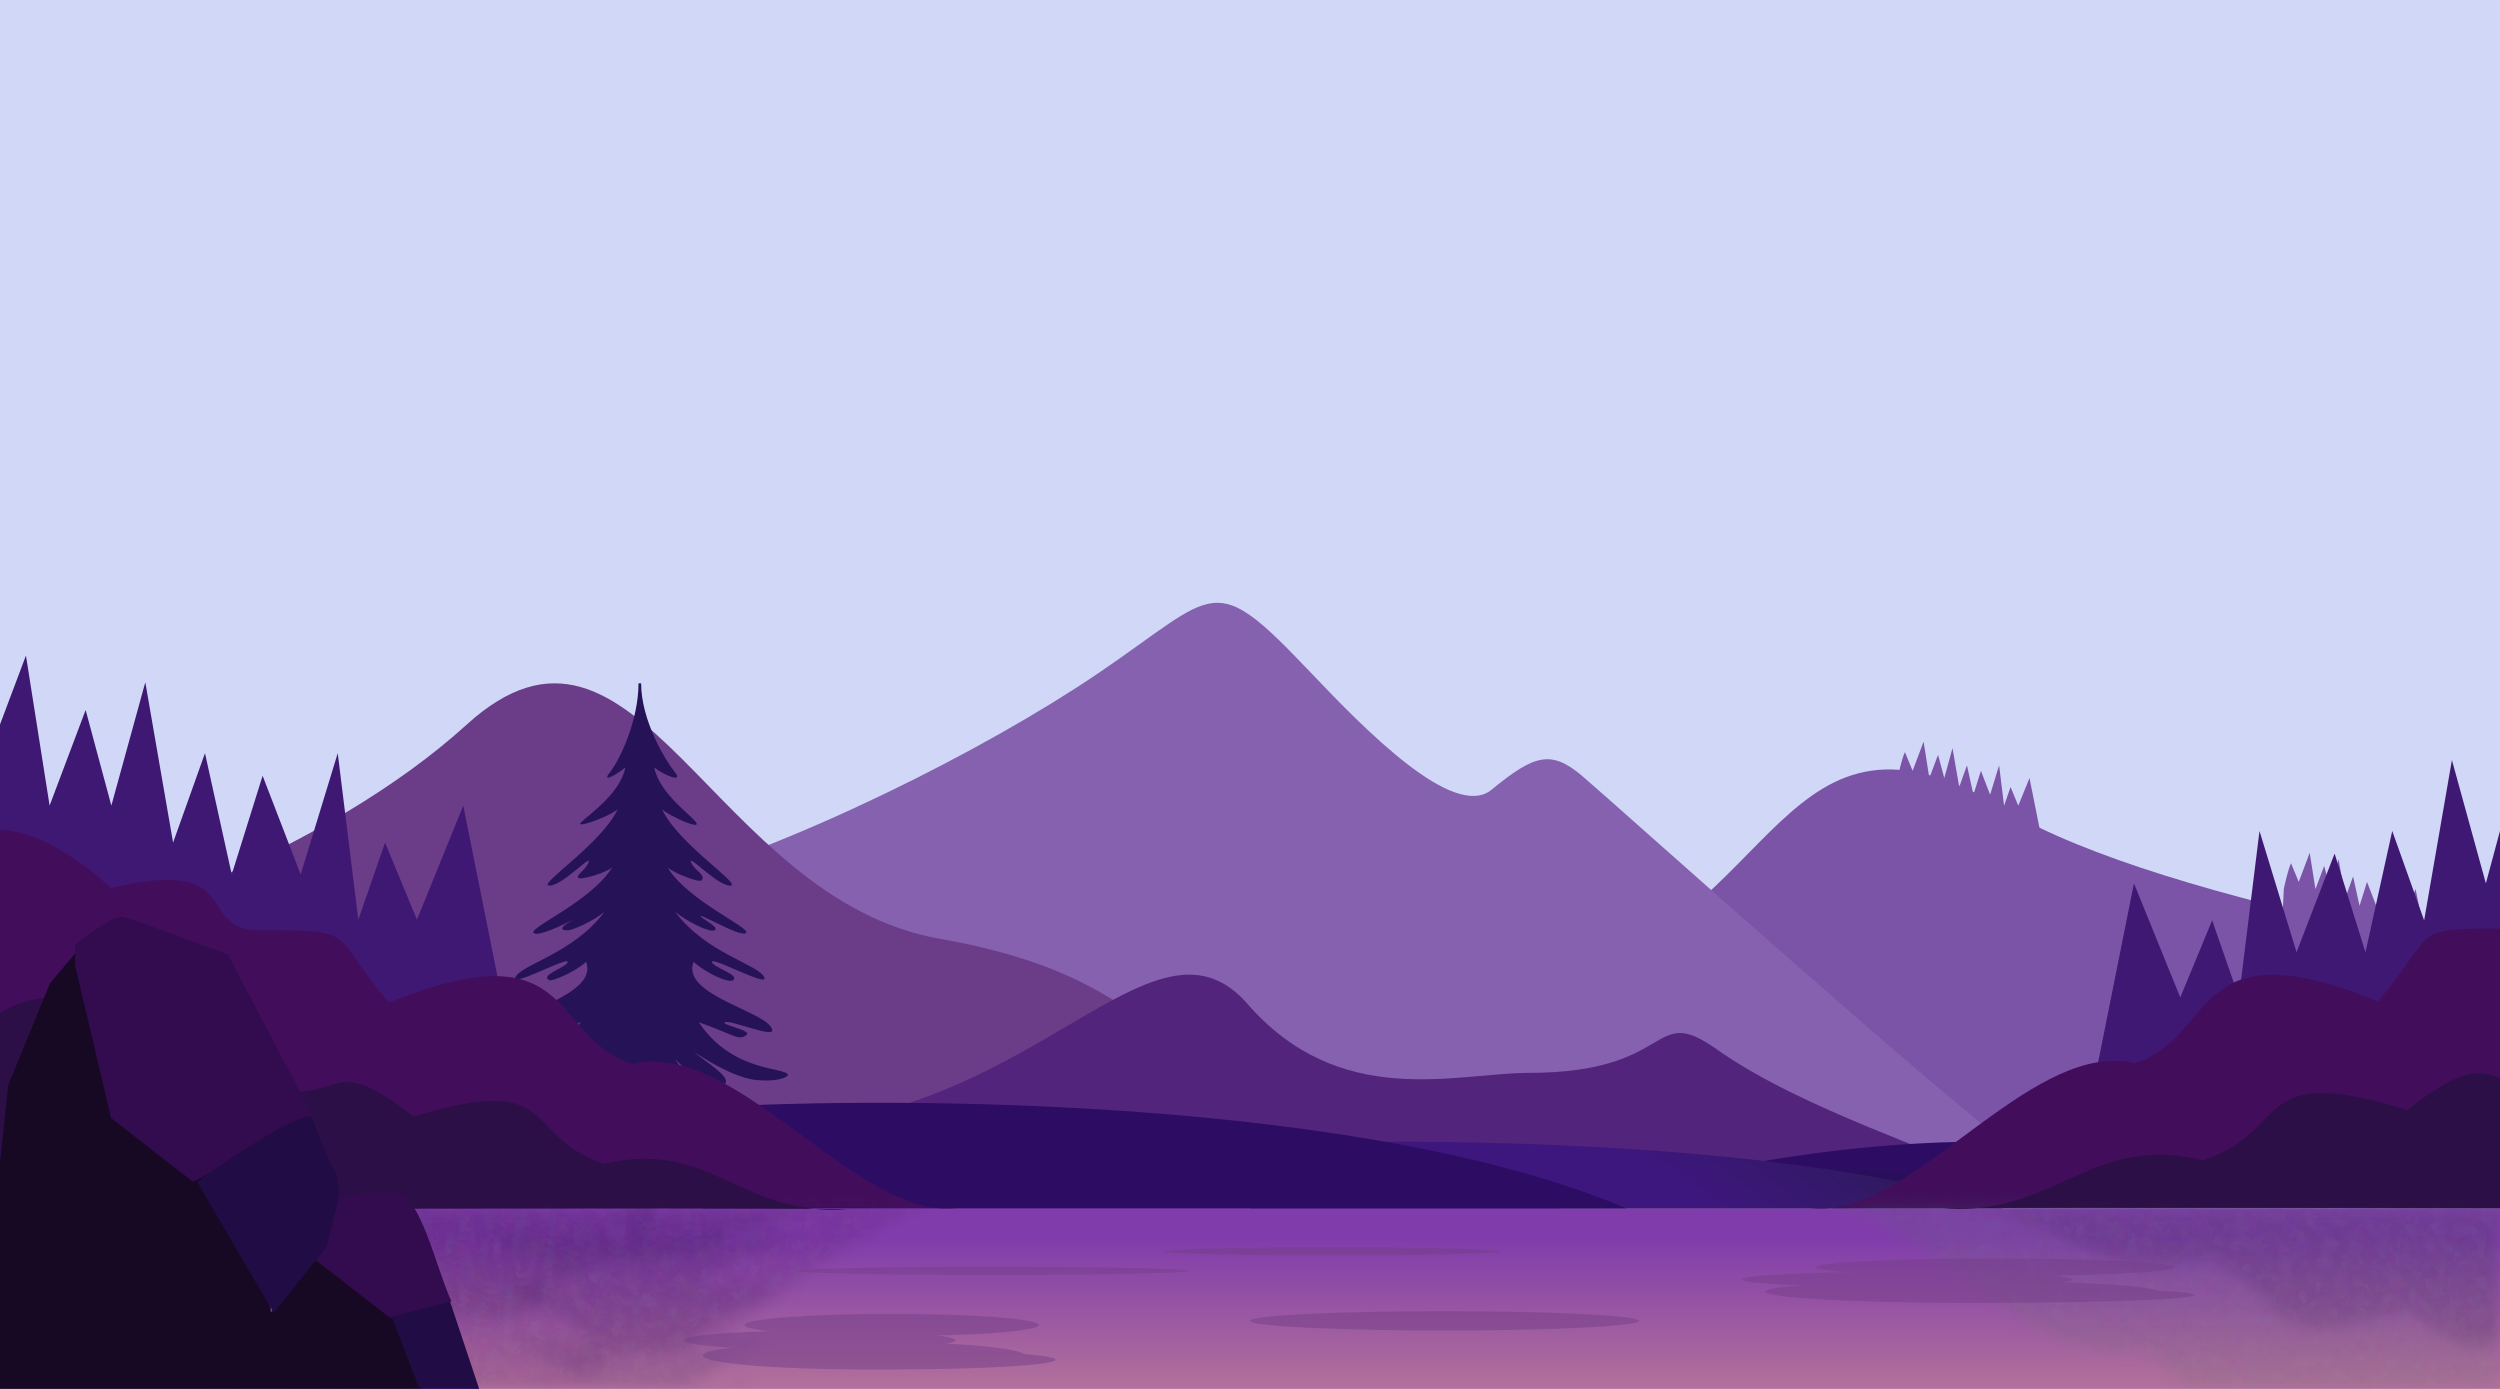
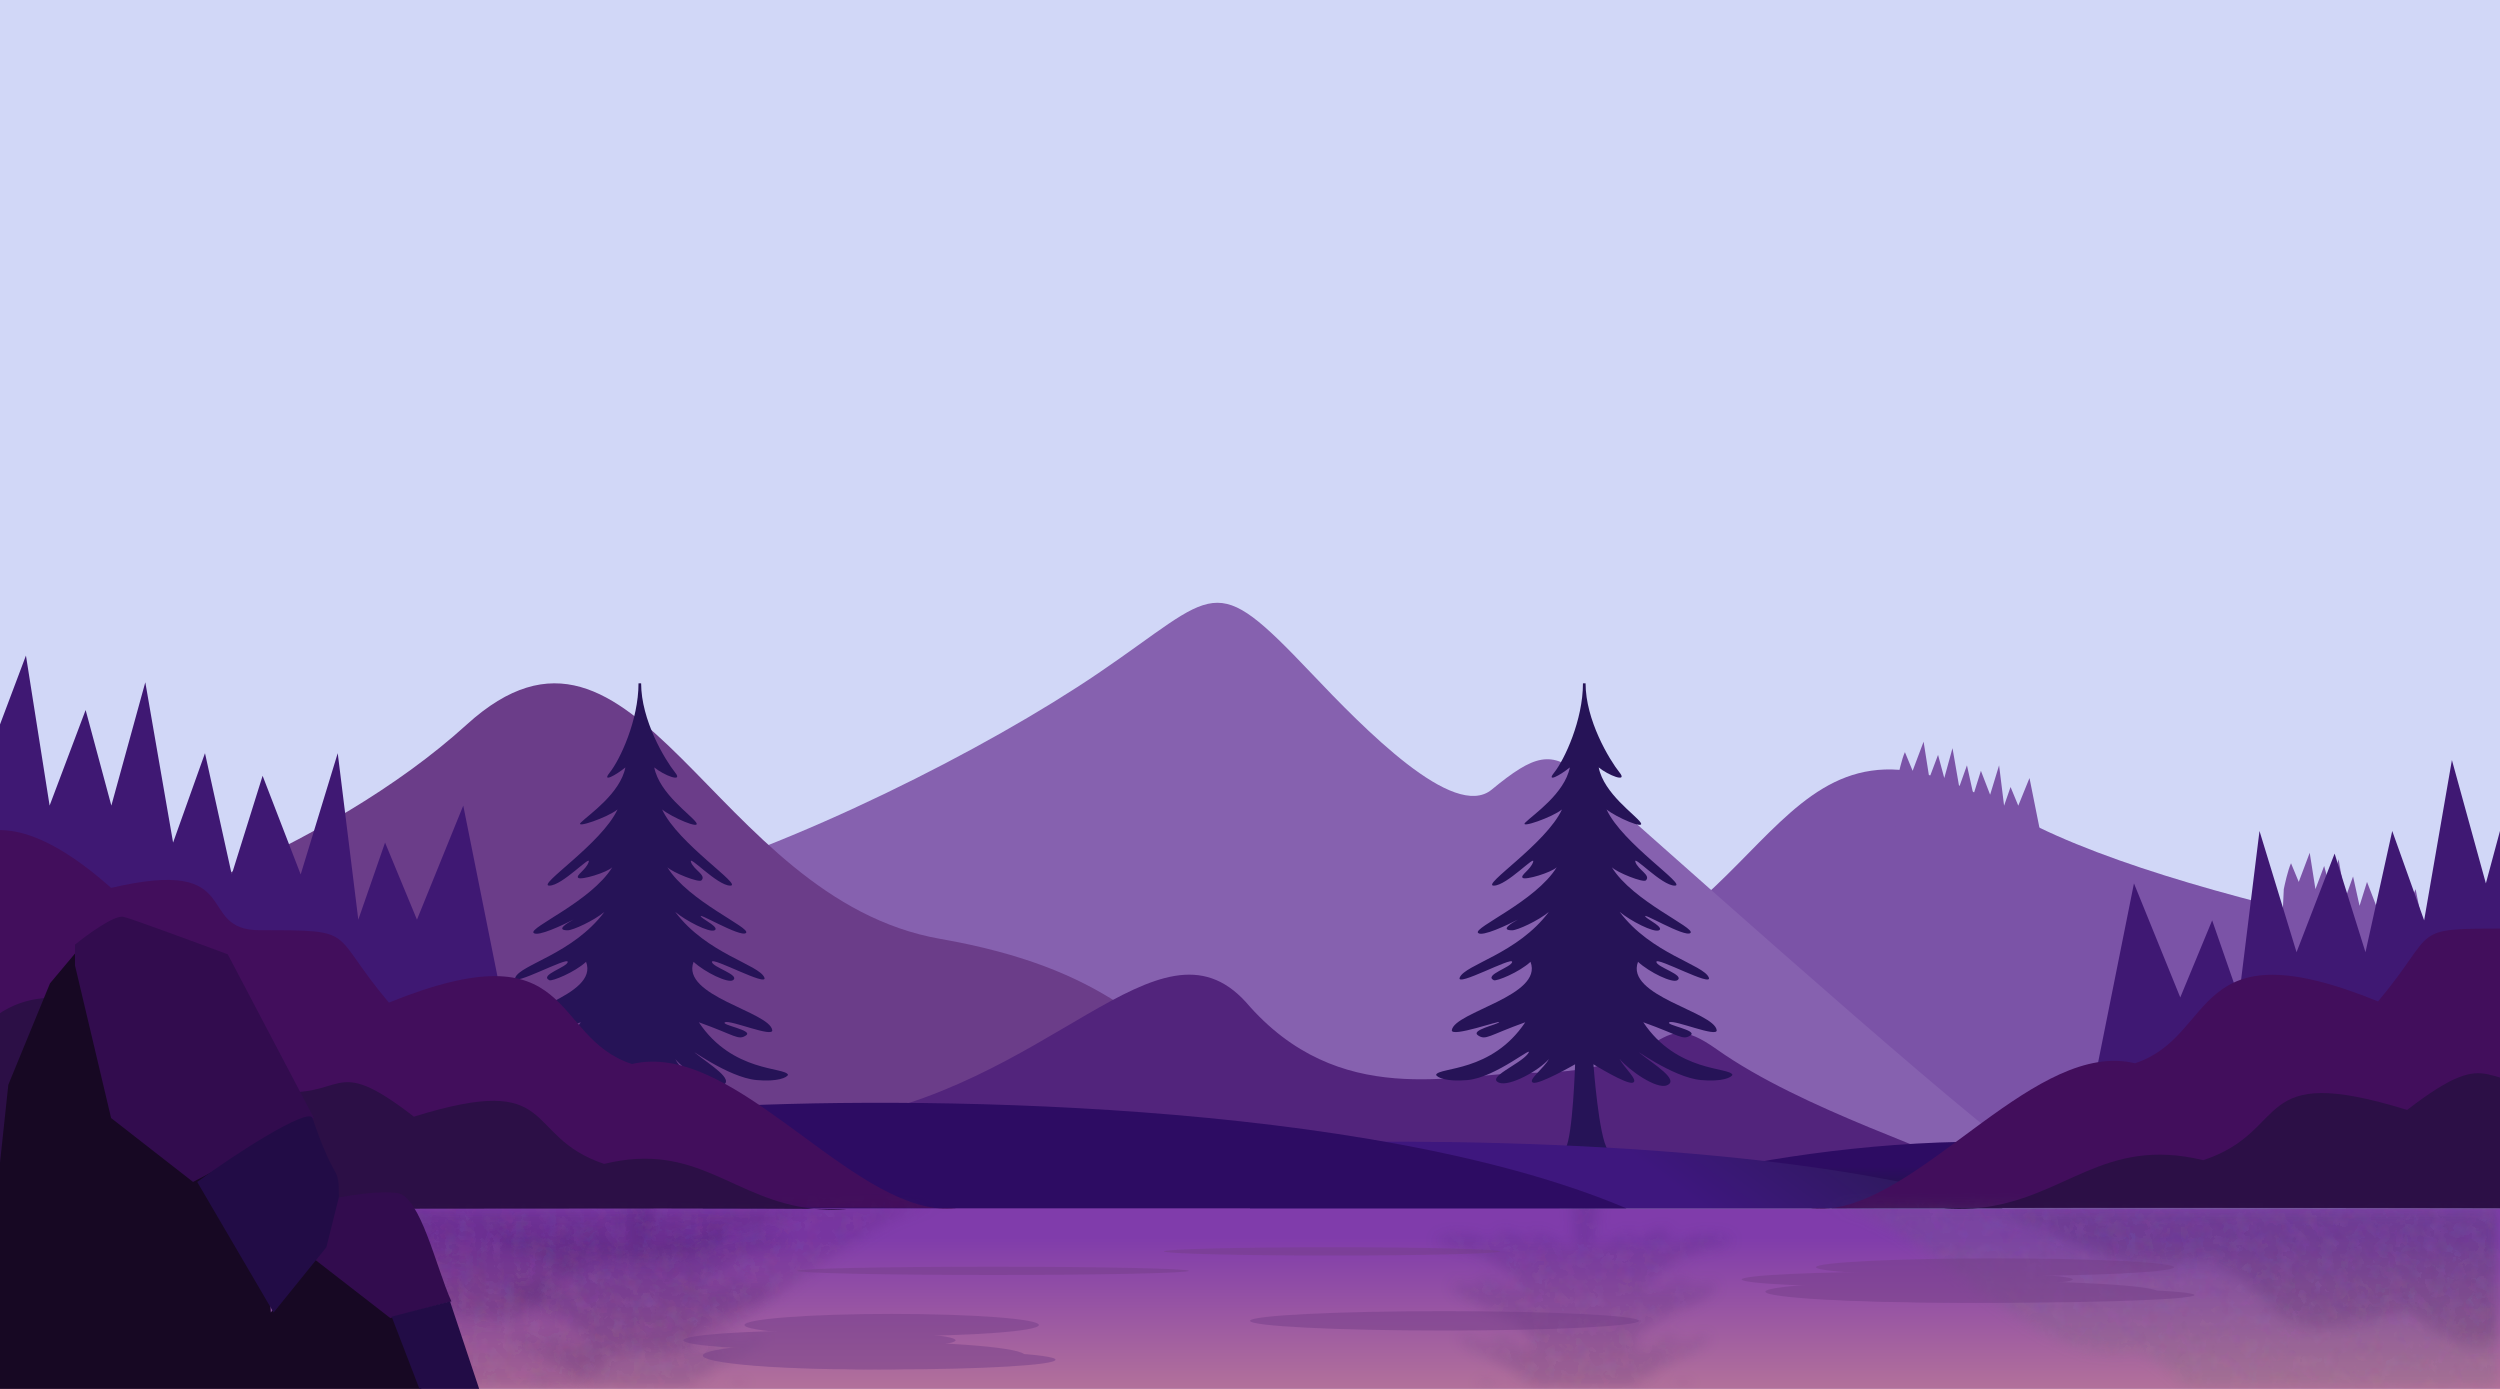
<svg xmlns="http://www.w3.org/2000/svg" width="900" height="500" viewBox="0 0 900 500" fill="none">
  <g clip-path="url(#clip0_21_2)">
    <rect width="900" height="500" fill="#D1D7F7" />
    <path d="M910 430H-10V501.5H910V430Z" fill="url(#paint0_linear_21_2)" />
    <path d="M721.993 291.425C779.366 325.919 929.159 349.625 981.493 357.292V435.292H561.493V396.292C586.993 375.292 502.269 365.665 561.493 351.425C640.493 332.43 640.493 242.425 721.993 291.425Z" fill="#7B53A7" />
    <path d="M824.767 310.767C823.631 313.218 822.453 318.659 822.166 320.094L821 345.027L875 347L869.618 320.094L865.581 330.049L862.801 323.323L860.468 330.049L858.674 315.52L855.445 326.103L852.126 317.493L849.435 326.103L847.103 315.52L844.322 323.323L841.9 309.332L838.94 320.094L836.698 311.753L833.558 320.094L831.495 307L827.548 317.493L824.767 310.767Z" fill="#7B53A7" />
    <path d="M685.767 270.767C684.631 273.218 683.453 278.659 683.166 280.094L682 305.027L736 307L730.618 280.094L726.581 290.049L723.801 283.323L721.468 290.049L719.674 275.52L716.445 286.103L713.126 277.493L710.435 286.103L708.103 275.52L705.322 283.323L702.9 269.332L699.94 280.094L697.698 271.753L694.558 280.094L692.495 267L688.548 277.493L685.767 270.767Z" fill="#7B53A7" />
    <path d="M395.5 242.273C355 269.773 285.833 304.688 231 319.854V408.854L668 414.354H726C697.5 393.854 580.5 288.547 569.5 279.273C558.5 270 552.5 271.5 537 284.273C523.358 295.516 491 262.273 472 242.273C436.169 204.557 438.835 212.849 395.5 242.273Z" fill="#8661AF" />
    <path d="M168 260.867C118.45 305.883 34.333 337.701 -18 345.367V423.367H402L440.5 392C415 371 398.5 348.495 338.5 337.995C256.001 323.558 229.5 204.995 168 260.867Z" fill="#6B3D89" />
    <path d="M448.5 360.731C417 326.231 378 392.5 298 404L344 412.231L718.5 425.231C699.833 414.897 648.983 399.677 618 377.731C594 360.731 603.5 386.231 550.5 386.231C524 386.231 482.1 399.931 448.5 360.731Z" fill="#52247C" />
    <path d="M953.442 279.538C958.134 289.65 962.999 312.094 964.184 318.013L969 420.861L746 429L768.226 318.013L784.895 359.078L796.379 331.332L806.01 359.078L813.419 299.146L826.754 342.8L840.46 307.285L851.573 342.8L861.204 299.146L872.688 331.332L882.689 273.619L894.914 318.013L904.174 283.608L917.14 318.013L925.659 264L941.958 307.285L953.442 279.538Z" fill="#3F1873" />
    <path d="M-18.442 251.538C-23.134 261.65 -27.999 284.094 -29.184 290.013L-34 392.861L189 401L166.774 290.013L150.105 331.078L138.621 303.332L128.99 331.078L121.581 271.146L108.246 314.8L94.54 279.285L83.427 314.8L73.796 271.146L62.312 303.332L52.311 245.619L40.086 290.013L30.826 255.608L17.86 290.013L9.341 236L-6.958 279.285L-18.442 251.538Z" fill="#3F1873" />
+     <g transform="translate(512, 246)">
+       <path d="M49.85 172.143C49.231 171.833 49.762 170.845 51.574 167.469L51.668 167.294C54.246 162.493 55.032 137.147 55.032 137.147C55.032 137.147 42.192 144.524 39.926 143.768C37.661 143.011 44.017 138.408 45.591 135.255C42.129 139.354 31.43 145.281 27.654 143.768C22.933 141.876 35.206 137.147 38.038 133.363C40.927 129.505 26.709 141.876 16.325 142.822C8.654 143.52 5.31 141.876 4.996 140.93C5.94 138.093 25.01 140.173 37.094 122.013C23.877 126.743 22.933 128.634 20.101 126.743C17.269 124.851 26.709 122.959 27.654 122.013C28.598 121.068 10.26 127.66 10.66 124.851C11.604 118.23 43.703 112.555 38.982 100.259C34.891 104.042 26.709 107.353 25.765 106.88C21.989 104.988 32.374 102.151 32.374 100.259C32.374 98.367 12.09 109.447 13.492 105.934C15.381 101.205 34.262 97.421 45.591 82.288C41.815 85.441 34.262 88.909 32.374 88.909C27.995 88.909 31.941 86.428 34.449 85.06C30.628 86.996 21.583 91.34 20.101 89.855C18.213 87.963 40.87 78.505 48.423 66.209C46.535 68.1 37.094 70.966 36.15 70.02C35.206 69.074 38.982 67.155 39.926 64.317C40.87 61.48 30.486 72.83 25.765 72.83C21.045 72.83 44.647 57.696 50.311 45.4C46.85 48.238 34.828 52.4 37.094 50.13C39.926 47.292 51.255 39.725 53.143 30.267C49.682 33.104 44.495 35.895 47.479 32.159C51.255 27.429 57.864 13.242 57.864 0H58.808C58.808 13.242 67.305 27.429 71.081 32.159C74.065 35.895 66.99 33.104 63.528 30.267C65.416 39.725 76.745 47.292 78.633 50.13C80.411 52.801 69.822 48.238 66.36 45.4C72.025 57.696 95.627 72.83 90.906 72.83C86.186 72.83 75.801 61.48 76.745 64.317C77.689 67.155 82.41 69.046 80.522 70.938C79.577 71.884 70.137 68.1 68.249 66.209C75.801 78.505 98.459 87.963 96.571 89.855C94.683 91.746 77.851 81.504 80.522 84.18C81.466 85.126 87.13 87.963 85.242 88.909C83.331 89.866 74.857 85.441 71.081 82.288C82.41 97.421 101.291 101.205 103.179 105.934C104.582 109.447 84.298 98.367 84.298 100.259C84.298 102.151 94.683 104.988 91.85 106.88C90.094 108.053 81.78 104.042 77.689 100.259C72.969 112.555 105.067 118.23 106.011 124.851C106.412 127.66 90.906 121.068 89.018 122.013C87.13 122.959 99.403 124.851 96.571 126.743C93.739 128.634 92.794 126.743 79.577 122.013C91.662 140.173 110.732 138.093 111.676 140.93C111.361 141.876 108.018 143.52 100.347 142.822C89.962 141.876 74.874 130.351 78.633 133.363C83.354 137.147 92.794 142.822 88.074 144.714C84.298 146.227 74.542 139.354 71.081 135.255C72.654 138.408 78.067 143.011 75.801 143.768C73.535 144.524 61.64 137.147 61.64 137.147C61.64 137.147 63.557 163.536 66.822 167.9C69.906 172.023 68.878 171.828 68.249 172.143H49.85Z" fill="#261357" />
+       <g opacity="0.15" filter="url(#filter0_fn_25_2)">
+         <path d="M49.85 169.474C49.231 169.784 49.762 170.772 51.574 174.148L51.668 174.323C54.246 179.124 55.032 204.47 55.032 204.47C55.032 204.47 42.192 197.092 39.926 197.849C37.661 198.606 44.017 203.209 45.591 206.362C42.129 202.263 31.43 196.336 27.654 197.849C22.933 199.741 35.206 204.47 38.038 208.253C40.927 212.112 26.709 199.741 16.325 198.795C8.654 198.096 5.31 199.741 4.996 200.687C5.94 203.524 25.01 201.443 37.094 219.604C23.877 214.874 22.933 212.983 20.101 214.874C17.269 216.766 26.709 218.658 27.654 219.604C28.598 220.549 10.26 213.957 10.66 216.766C11.604 223.387 43.703 229.062 38.982 241.358C34.891 237.574 26.709 234.264 25.765 234.737C21.989 236.629 32.374 239.466 32.374 241.358C32.374 243.25 12.09 232.17 13.492 235.683C15.381 240.412 34.262 244.195 45.591 259.329C41.815 256.176 34.262 252.708 32.374 252.708C27.995 252.708 31.941 255.189 34.449 256.557C30.628 254.621 21.583 250.277 20.101 251.762C18.213 253.654 40.87 263.112 48.423 275.408C46.535 273.516 37.094 270.651 36.15 271.597C35.206 272.542 38.982 274.462 39.926 277.3C40.87 280.137 30.486 268.787 25.765 268.787C21.045 268.787 44.647 283.921 50.311 296.217C46.85 293.379 34.828 289.217 37.094 291.487C39.926 294.325 51.255 301.892 53.143 311.35C49.682 308.512 44.495 305.721 47.479 309.458C51.255 314.187 57.864 328.375 57.864 341.617H58.808C58.808 328.375 67.305 314.187 71.081 309.458C74.065 305.721 66.99 308.512 63.528 311.35C65.416 301.892 76.745 294.325 78.633 291.487C80.411 288.816 69.822 293.379 66.36 296.217C72.025 283.921 95.627 268.787 90.906 268.787C86.186 268.787 75.801 280.137 76.745 277.3C77.689 274.462 82.41 272.571 80.522 270.679C79.577 269.733 70.137 273.516 68.249 275.408C75.801 263.112 98.459 253.654 96.571 251.762C94.683 249.87 77.851 260.112 80.522 257.437C81.466 256.491 87.13 253.654 85.242 252.708C83.331 251.751 74.857 256.176 71.081 259.329C82.41 244.195 101.291 240.412 103.179 235.683C104.582 232.17 84.298 243.25 84.298 241.358C84.298 239.466 94.683 236.629 91.85 234.737C90.094 233.564 81.78 237.574 77.689 241.358C72.969 229.062 105.067 223.387 106.011 216.766C106.412 213.957 90.906 220.549 89.018 219.604C87.13 218.658 99.403 216.766 96.571 214.874C93.739 212.983 92.794 214.874 79.577 219.604C91.662 201.443 110.732 203.524 111.676 200.687C111.361 199.741 108.018 198.096 100.347 198.795C89.962 199.741 74.874 211.266 78.633 208.253C83.354 204.47 92.794 198.795 88.074 196.903C84.298 195.39 74.542 202.263 71.081 206.362C72.654 203.209 78.067 198.606 75.801 197.849C73.535 197.092 61.64 204.47 61.64 204.47C61.64 204.47 63.557 178.081 66.822 173.717C69.906 169.594 68.878 169.789 68.249 169.474H49.85Z" fill="#261357" />
+       </g>
+       <defs>
+         <filter id="filter0_fn_25_2" x="-0.004" y="164.474" width="116.68" height="182.143" filterUnits="userSpaceOnUse" color-interpolation-filters="sRGB">
+           <feFlood flood-opacity="0" result="BackgroundImageFix" />
+           <feBlend mode="normal" in="SourceGraphic" in2="BackgroundImageFix" result="shape" />
+           <feGaussianBlur stdDeviation="2.5" result="effect1_foregroundBlur_25_2" />
+           <feTurbulence type="fractalNoise" baseFrequency="0.2 0.2" stitchTiles="stitch" numOctaves="3" result="noise" seed="6606" />
+           <feComponentTransfer in="noise" result="coloredNoise1">
+             <feFuncR type="linear" slope="2" intercept="-0.5" />
+             <feFuncG type="linear" slope="2" intercept="-0.5" />
+             <feFuncB type="linear" slope="2" intercept="-0.5" />
+             <feFuncA type="discrete" tableValues="1 1 1 1 1 1 1 1 1 1 1 1 1 1 1 1 1 1 1 1 1 1 1 1 1 1 1 1 1 1 1 1 1 1 1 1 1 1 1 1 1 1 1 1 1 1 1 1 1 1 1 0 0 0 0 0 0 0 0 0 0 0 0 0 0 0 0 0 0 0 0 0 0 0 0 0 0 0 0 0 0 0 0 0 0 0 0 0 0 0 0 0 0 0 0 0 0 0 0 0 " />
+           </feComponentTransfer>
+           <feComposite operator="in" in2="effect1_foregroundBlur_25_2" in="coloredNoise1" result="noise1Clipped" />
+           <feComponentTransfer in="noise1Clipped" result="color1">
+             <feFuncA type="table" tableValues="0 0.15" />
+           </feComponentTransfer>
+           <feMerge result="effect2_noise_25_2">
+             <feMergeNode in="effect1_foregroundBlur_25_2" />
+             <feMergeNode in="color1" />
+           </feMerge>
+         </filter>
+       </defs>
+     </g>
    <g transform="translate(172, 246)">
      <path d="M49.85 172.143C49.231 171.833 49.762 170.845 51.574 167.469L51.668 167.294C54.246 162.493 55.032 137.147 55.032 137.147C55.032 137.147 42.192 144.524 39.926 143.768C37.661 143.011 44.017 138.408 45.591 135.255C42.129 139.354 31.43 145.281 27.654 143.768C22.933 141.876 35.206 137.147 38.038 133.363C40.927 129.505 26.709 141.876 16.325 142.822C8.654 143.52 5.31 141.876 4.996 140.93C5.94 138.093 25.01 140.173 37.094 122.013C23.877 126.743 22.933 128.634 20.101 126.743C17.269 124.851 26.709 122.959 27.654 122.013C28.598 121.068 10.26 127.66 10.66 124.851C11.604 118.23 43.703 112.555 38.982 100.259C34.891 104.042 26.709 107.353 25.765 106.88C21.989 104.988 32.374 102.151 32.374 100.259C32.374 98.367 12.09 109.447 13.492 105.934C15.381 101.205 34.262 97.421 45.591 82.288C41.815 85.441 34.262 88.909 32.374 88.909C27.995 88.909 31.941 86.428 34.449 85.06C30.628 86.996 21.583 91.34 20.101 89.855C18.213 87.963 40.87 78.505 48.423 66.209C46.535 68.1 37.094 70.966 36.15 70.02C35.206 69.074 38.982 67.155 39.926 64.317C40.87 61.48 30.486 72.83 25.765 72.83C21.045 72.83 44.647 57.696 50.311 45.4C46.85 48.238 34.828 52.4 37.094 50.13C39.926 47.292 51.255 39.725 53.143 30.267C49.682 33.104 44.495 35.895 47.479 32.159C51.255 27.429 57.864 13.242 57.864 0H58.808C58.808 13.242 67.305 27.429 71.081 32.159C74.065 35.895 66.99 33.104 63.528 30.267C65.416 39.725 76.745 47.292 78.633 50.13C80.411 52.801 69.822 48.238 66.36 45.4C72.025 57.696 95.627 72.83 90.906 72.83C86.186 72.83 75.801 61.48 76.745 64.317C77.689 67.155 82.41 69.046 80.522 70.938C79.577 71.884 70.137 68.1 68.249 66.209C75.801 78.505 98.459 87.963 96.571 89.855C94.683 91.746 77.851 81.504 80.522 84.18C81.466 85.126 87.13 87.963 85.242 88.909C83.331 89.866 74.857 85.441 71.081 82.288C82.41 97.421 101.291 101.205 103.179 105.934C104.582 109.447 84.298 98.367 84.298 100.259C84.298 102.151 94.683 104.988 91.85 106.88C90.094 108.053 81.78 104.042 77.689 100.259C72.969 112.555 105.067 118.23 106.011 124.851C106.412 127.66 90.906 121.068 89.018 122.013C87.13 122.959 99.403 124.851 96.571 126.743C93.739 128.634 92.794 126.743 79.577 122.013C91.662 140.173 110.732 138.093 111.676 140.93C111.361 141.876 108.018 143.52 100.347 142.822C89.962 141.876 74.874 130.351 78.633 133.363C83.354 137.147 92.794 142.822 88.074 144.714C84.298 146.227 74.542 139.354 71.081 135.255C72.654 138.408 78.067 143.011 75.801 143.768C73.535 144.524 61.64 137.147 61.64 137.147C61.64 137.147 63.557 163.536 66.822 167.9C69.906 172.023 68.878 171.828 68.249 172.143H49.85Z" fill="#261357" />
      <g opacity="0.15" filter="url(#filter0_fn_25_2)">
        <path d="M49.85 169.474C49.231 169.784 49.762 170.772 51.574 174.148L51.668 174.323C54.246 179.124 55.032 204.47 55.032 204.47C55.032 204.47 42.192 197.092 39.926 197.849C37.661 198.606 44.017 203.209 45.591 206.362C42.129 202.263 31.43 196.336 27.654 197.849C22.933 199.741 35.206 204.47 38.038 208.253C40.927 212.112 26.709 199.741 16.325 198.795C8.654 198.096 5.31 199.741 4.996 200.687C5.94 203.524 25.01 201.443 37.094 219.604C23.877 214.874 22.933 212.983 20.101 214.874C17.269 216.766 26.709 218.658 27.654 219.604C28.598 220.549 10.26 213.957 10.66 216.766C11.604 223.387 43.703 229.062 38.982 241.358C34.891 237.574 26.709 234.264 25.765 234.737C21.989 236.629 32.374 239.466 32.374 241.358C32.374 243.25 12.09 232.17 13.492 235.683C15.381 240.412 34.262 244.195 45.591 259.329C41.815 256.176 34.262 252.708 32.374 252.708C27.995 252.708 31.941 255.189 34.449 256.557C30.628 254.621 21.583 250.277 20.101 251.762C18.213 253.654 40.87 263.112 48.423 275.408C46.535 273.516 37.094 270.651 36.15 271.597C35.206 272.542 38.982 274.462 39.926 277.3C40.87 280.137 30.486 268.787 25.765 268.787C21.045 268.787 44.647 283.921 50.311 296.217C46.85 293.379 34.828 289.217 37.094 291.487C39.926 294.325 51.255 301.892 53.143 311.35C49.682 308.512 44.495 305.721 47.479 309.458C51.255 314.187 57.864 328.375 57.864 341.617H58.808C58.808 328.375 67.305 314.187 71.081 309.458C74.065 305.721 66.99 308.512 63.528 311.35C65.416 301.892 76.745 294.325 78.633 291.487C80.411 288.816 69.822 293.379 66.36 296.217C72.025 283.921 95.627 268.787 90.906 268.787C86.186 268.787 75.801 280.137 76.745 277.3C77.689 274.462 82.41 272.571 80.522 270.679C79.577 269.733 70.137 273.516 68.249 275.408C75.801 263.112 98.459 253.654 96.571 251.762C94.683 249.87 77.851 260.112 80.522 257.437C81.466 256.491 87.13 253.654 85.242 252.708C83.331 251.751 74.857 256.176 71.081 259.329C82.41 244.195 101.291 240.412 103.179 235.683C104.582 232.17 84.298 243.25 84.298 241.358C84.298 239.466 94.683 236.629 91.85 234.737C90.094 233.564 81.78 237.574 77.689 241.358C72.969 229.062 105.067 223.387 106.011 216.766C106.412 213.957 90.906 220.549 89.018 219.604C87.13 218.658 99.403 216.766 96.571 214.874C93.739 212.983 92.794 214.874 79.577 219.604C91.662 201.443 110.732 203.524 111.676 200.687C111.361 199.741 108.018 198.096 100.347 198.795C89.962 199.741 74.874 211.266 78.633 208.253C83.354 204.47 92.794 198.795 88.074 196.903C84.298 195.39 74.542 202.263 71.081 206.362C72.654 203.209 78.067 198.606 75.801 197.849C73.535 197.092 61.64 204.47 61.64 204.47C61.64 204.47 63.557 178.081 66.822 173.717C69.906 169.594 68.878 169.789 68.249 169.474H49.85Z" fill="#261357" />
      </g>
      <defs>
        <filter id="filter0_fn_25_2" x="-0.004" y="164.474" width="116.68" height="182.143" filterUnits="userSpaceOnUse" color-interpolation-filters="sRGB">
          <feFlood flood-opacity="0" result="BackgroundImageFix" />
          <feBlend mode="normal" in="SourceGraphic" in2="BackgroundImageFix" result="shape" />
          <feGaussianBlur stdDeviation="2.5" result="effect1_foregroundBlur_25_2" />
          <feTurbulence type="fractalNoise" baseFrequency="0.2 0.2" stitchTiles="stitch" numOctaves="3" result="noise" seed="6606" />
          <feComponentTransfer in="noise" result="coloredNoise1">
            <feFuncR type="linear" slope="2" intercept="-0.5" />
            <feFuncG type="linear" slope="2" intercept="-0.5" />
            <feFuncB type="linear" slope="2" intercept="-0.5" />
            <feFuncA type="discrete" tableValues="1 1 1 1 1 1 1 1 1 1 1 1 1 1 1 1 1 1 1 1 1 1 1 1 1 1 1 1 1 1 1 1 1 1 1 1 1 1 1 1 1 1 1 1 1 1 1 1 1 1 1 0 0 0 0 0 0 0 0 0 0 0 0 0 0 0 0 0 0 0 0 0 0 0 0 0 0 0 0 0 0 0 0 0 0 0 0 0 0 0 0 0 0 0 0 0 0 0 0 0 " />
          </feComponentTransfer>
          <feComposite operator="in" in2="effect1_foregroundBlur_25_2" in="coloredNoise1" result="noise1Clipped" />
          <feComponentTransfer in="noise1Clipped" result="color1">
            <feFuncA type="table" tableValues="0 0.15" />
          </feComponentTransfer>
          <feMerge result="effect2_noise_25_2">
            <feMergeNode in="effect1_foregroundBlur_25_2" />
            <feMergeNode in="color1" />
          </feMerge>
        </filter>
      </defs>
    </g>
    <path d="M586 429C632 415.417 741.8 396.4 813 429H586Z" fill="url(#paint1_linear_21_2)" />
    <path d="M721 435C645.038 410.077 508.683 409.344 450 412.092V435H721Z" fill="url(#paint2_linear_21_2)" />
    <path d="M585.5 435C492.3 395.538 325 394.377 253 398.73V435H585.5Z" fill="#2D0C63" />
    <path d="M-29 343.07C-29 321.443 -15.5 270.296 40 319.642C89 308.144 69.737 334.88 93.5 334.88C129.5 334.88 118 334.88 140 360.932C208 333.432 197.5 373.22 227.5 383.051C262.753 374.621 302.092 430.448 336.866 434.887C343.993 434.953 346.167 435.041 342 435.155C340.301 435.201 338.589 435.107 336.866 434.887C294.734 434.498 79.499 434.874 -22 435.155L-29 343.07Z" fill="#420E5C" />
    <g opacity="0.15" filter="url(#filter0_fn_21_2)">
      <path d="M-29 525.776C-29 547.404 -15.5 598.551 40 549.204C89 560.702 69.737 533.966 93.5 533.966C129.5 533.966 118 533.966 140 507.914C208 535.414 197.5 495.626 227.5 485.795C262.753 494.225 302.092 438.398 336.866 433.959C343.993 433.893 346.167 433.805 342 433.692C340.301 433.645 338.589 433.739 336.866 433.959C294.734 434.348 79.499 433.972 -22 433.692L-29 525.776Z" fill="#420E5C" />
    </g>
    <path d="M1025.11 342.525C1025.11 320.75 1011.61 269.255 956.106 318.938C907.106 307.361 926.368 334.279 902.606 334.279C866.606 334.279 878.106 334.279 856.106 360.508C788.106 332.821 798.606 372.88 768.606 382.778C733.352 374.291 694.014 430.498 659.24 434.967C652.113 435.034 649.939 435.122 654.106 435.236C655.805 435.283 657.517 435.189 659.24 434.967C701.372 434.576 916.607 434.954 1018.11 435.236L1025.11 342.525Z" fill="#420E5C" />
    <g opacity="0.15" filter="url(#filter1_fn_21_2)">
      <path d="M1025.11 526.475C1025.11 548.25 1011.61 599.745 956.106 550.062C907.106 561.639 926.368 534.721 902.606 534.721C866.606 534.721 878.106 534.721 856.106 508.492C788.106 536.179 798.606 496.12 768.606 486.222C733.352 494.709 694.014 438.502 659.24 434.033C652.113 433.966 649.939 433.878 654.106 433.764C655.805 433.717 657.517 433.811 659.24 434.033C701.372 434.424 916.607 434.046 1018.11 433.764L1025.11 526.475Z" fill="#547066" />
    </g>
    <path d="M-18 402C-18 380 -1 343.5 47.5 366.5C88 377.5 72 388.975 95.5 392.5C125.5 397 118 378 149 402C202 385.5 187.5 409 217.5 419C251.261 410.788 263.791 432.132 293.075 435.173C303.635 435.243 307.444 435.349 302 435.5C298.848 435.588 295.885 435.464 293.075 435.173C247.774 434.872 78.234 435.23 -18 435.5V402Z" fill="#2C0F46" />
    <g opacity="0.15" filter="url(#filter2_fn_21_2)">
      <path d="M-18 469.528C-18 491.528 -1 528.028 47.5 505.028C88 494.028 72 482.553 95.5 479.028C125.5 474.528 118 493.528 149 469.528C202 486.028 187.5 462.528 217.5 452.528C251.261 460.74 263.791 439.395 293.075 436.355C303.635 436.285 307.444 436.179 302 436.028C298.848 435.94 295.885 436.063 293.075 436.355C247.774 436.656 78.234 436.298 -18 436.028V469.528Z" fill="#2C0F46" />
    </g>
    <path d="M1045.47 399.574C1045.47 376.165 1027.26 337.328 975.298 361.801C931.91 373.505 949.051 385.715 923.875 389.466C891.735 394.254 899.77 374.037 866.559 399.574C809.779 382.017 825.313 407.022 793.173 417.663C757.004 408.925 743.581 431.636 712.208 434.871C700.895 434.946 696.814 435.058 702.646 435.219C706.023 435.312 709.198 435.181 712.208 434.871C760.74 434.551 942.373 434.932 1045.47 435.219V399.574Z" fill="#2C0F46" />
    <g opacity="0.15" filter="url(#filter3_fn_21_2)">
      <path d="M1045.47 471.426C1045.47 494.835 1027.26 533.672 975.298 509.199C931.91 497.495 949.051 485.285 923.875 481.534C891.735 476.746 899.77 496.963 866.559 471.426C809.779 488.983 825.313 463.978 793.173 453.337C757.004 462.075 743.581 439.364 712.208 436.129C700.895 436.054 696.814 435.942 702.646 435.781C706.023 435.688 709.198 435.819 712.208 436.129C760.74 436.449 942.373 436.068 1045.47 435.781V471.426Z" fill="#2C0F46" />
    </g>
    <path d="M142 472.5L153.5 505L-9.5 507.5L3 390.5L18 354L31 338.5L57.5 406.5L94.5 425L97.5 472.5L113 452L142 472.5Z" fill="#170823" />
    <path d="M143 429.5C151.4 430.7 157 456.333 162.5 468.5L140.5 474.5L111.5 452L114 433C117.667 431.667 134.6 428.3 143 429.5Z" fill="#320C4E" />
    <path d="M44.5 330.062C41.3 329.262 31.5 336.395 27 340.062V347.562L40 402.5L69.5 425.5L113 402.5L82 343.562C70.833 339.395 47.7 330.862 44.5 330.062Z" fill="#320C4E" />
    <path d="M162 468.5L175.5 509L153.5 506.5L141 474L162 468.5Z" fill="#220C46" />
    <path d="M112.5 402.5C121 427.5 122 418.5 122 431L117.5 449L98.5 472.5L71 425.5C84.167 415.667 111.113 398.421 112.5 402.5Z" fill="#220C46" />
    <g opacity="0.5">
      <ellipse cx="357.5" cy="457.5" rx="70.5" ry="1.5" fill="#743E88" />
      <ellipse cx="479.5" cy="450.5" rx="60.5" ry="1.5" fill="#743E88" />
      <ellipse cx="520" cy="475.5" rx="70" ry="3.5" fill="#743E88" />
      <ellipse cx="718.231" cy="456.2" rx="64.47" ry="3.2" fill="#743E88" />
      <ellipse cx="686.604" cy="460.6" rx="59.605" ry="2.8" fill="#743E88" />
      <ellipse cx="706.067" cy="465" rx="70.552" ry="4" fill="#743E88" />
      <ellipse cx="717.623" cy="466.2" rx="72.377" ry="2.8" fill="#743E88" />
      <ellipse cx="321" cy="477" rx="53" ry="4" fill="#743E88" />
      <ellipse cx="295" cy="482.5" rx="49" ry="3.5" fill="#743E88" />
      <ellipse cx="311" cy="488" rx="58" ry="5" fill="#743E88" />
      <ellipse cx="320.5" cy="489.5" rx="59.5" ry="3.5" fill="#743E88" />
    </g>
  </g>
  <defs>
    <filter id="filter0_fn_21_2" x="-34" y="428.68" width="383.106" height="146.32" filterUnits="userSpaceOnUse" color-interpolation-filters="sRGB">
      <feFlood flood-opacity="0" result="BackgroundImageFix" />
      <feBlend mode="normal" in="SourceGraphic" in2="BackgroundImageFix" result="shape" />
      <feGaussianBlur stdDeviation="2.5" result="effect1_foregroundBlur_21_2" />
      <feTurbulence type="fractalNoise" baseFrequency="0.2 0.2" stitchTiles="stitch" numOctaves="3" result="noise" seed="6606" />
      <feComponentTransfer in="noise" result="coloredNoise1">
        <feFuncR type="linear" slope="2" intercept="-0.5" />
        <feFuncG type="linear" slope="2" intercept="-0.5" />
        <feFuncB type="linear" slope="2" intercept="-0.5" />
        <feFuncA type="discrete" tableValues="1 1 1 1 1 1 1 1 1 1 1 1 1 1 1 1 1 1 1 1 1 1 1 1 1 1 1 1 1 1 1 1 1 1 1 1 1 1 1 1 1 1 1 1 1 1 1 1 1 1 1 0 0 0 0 0 0 0 0 0 0 0 0 0 0 0 0 0 0 0 0 0 0 0 0 0 0 0 0 0 0 0 0 0 0 0 0 0 0 0 0 0 0 0 0 0 0 0 0 0 " />
      </feComponentTransfer>
      <feComposite operator="in" in2="effect1_foregroundBlur_21_2" in="coloredNoise1" result="noise1Clipped" />
      <feComponentTransfer in="noise1Clipped" result="color1">
        <feFuncA type="table" tableValues="0 0.15" />
      </feComponentTransfer>
      <feMerge result="effect2_noise_21_2">
        <feMergeNode in="effect1_foregroundBlur_21_2" />
        <feMergeNode in="color1" />
      </feMerge>
    </filter>
    <filter id="filter1_fn_21_2" x="647" y="428.752" width="383.106" height="147.248" filterUnits="userSpaceOnUse" color-interpolation-filters="sRGB">
      <feFlood flood-opacity="0" result="BackgroundImageFix" />
      <feBlend mode="normal" in="SourceGraphic" in2="BackgroundImageFix" result="shape" />
      <feGaussianBlur stdDeviation="2.5" result="effect1_foregroundBlur_21_2" />
      <feTurbulence type="fractalNoise" baseFrequency="0.2 0.2" stitchTiles="stitch" numOctaves="3" result="noise" seed="6606" />
      <feComponentTransfer in="noise" result="coloredNoise1">
        <feFuncR type="linear" slope="2" intercept="-0.5" />
        <feFuncG type="linear" slope="2" intercept="-0.5" />
        <feFuncB type="linear" slope="2" intercept="-0.5" />
        <feFuncA type="discrete" tableValues="1 1 1 1 1 1 1 1 1 1 1 1 1 1 1 1 1 1 1 1 1 1 1 1 1 1 1 1 1 1 1 1 1 1 1 1 1 1 1 1 1 1 1 1 1 1 1 1 1 1 1 0 0 0 0 0 0 0 0 0 0 0 0 0 0 0 0 0 0 0 0 0 0 0 0 0 0 0 0 0 0 0 0 0 0 0 0 0 0 0 0 0 0 0 0 0 0 0 0 0 " />
      </feComponentTransfer>
      <feComposite operator="in" in2="effect1_foregroundBlur_21_2" in="coloredNoise1" result="noise1Clipped" />
      <feComponentTransfer in="noise1Clipped" result="color1">
        <feFuncA type="table" tableValues="0 0.15" />
      </feComponentTransfer>
      <feMerge result="effect2_noise_21_2">
        <feMergeNode in="effect1_foregroundBlur_21_2" />
        <feMergeNode in="color1" />
      </feMerge>
    </filter>
    <filter id="filter2_fn_21_2" x="-23" y="431" width="332.47" height="86.359" filterUnits="userSpaceOnUse" color-interpolation-filters="sRGB">
      <feFlood flood-opacity="0" result="BackgroundImageFix" />
      <feBlend mode="normal" in="SourceGraphic" in2="BackgroundImageFix" result="shape" />
      <feGaussianBlur stdDeviation="2.5" result="effect1_foregroundBlur_21_2" />
      <feTurbulence type="fractalNoise" baseFrequency="0.2 0.2" stitchTiles="stitch" numOctaves="3" result="noise" seed="6606" />
      <feComponentTransfer in="noise" result="coloredNoise1">
        <feFuncR type="linear" slope="2" intercept="-0.5" />
        <feFuncG type="linear" slope="2" intercept="-0.5" />
        <feFuncB type="linear" slope="2" intercept="-0.5" />
        <feFuncA type="discrete" tableValues="1 1 1 1 1 1 1 1 1 1 1 1 1 1 1 1 1 1 1 1 1 1 1 1 1 1 1 1 1 1 1 1 1 1 1 1 1 1 1 1 1 1 1 1 1 1 1 1 1 1 1 0 0 0 0 0 0 0 0 0 0 0 0 0 0 0 0 0 0 0 0 0 0 0 0 0 0 0 0 0 0 0 0 0 0 0 0 0 0 0 0 0 0 0 0 0 0 0 0 0 " />
      </feComponentTransfer>
      <feComposite operator="in" in2="effect1_foregroundBlur_21_2" in="coloredNoise1" result="noise1Clipped" />
      <feComponentTransfer in="noise1Clipped" result="color1">
        <feFuncA type="table" tableValues="0 0.15" />
      </feComponentTransfer>
      <feMerge result="effect2_noise_21_2">
        <feMergeNode in="effect1_foregroundBlur_21_2" />
        <feMergeNode in="color1" />
      </feMerge>
    </filter>
    <filter id="filter3_fn_21_2" x="695" y="430.751" width="355.47" height="91.249" filterUnits="userSpaceOnUse" color-interpolation-filters="sRGB">
      <feFlood flood-opacity="0" result="BackgroundImageFix" />
      <feBlend mode="normal" in="SourceGraphic" in2="BackgroundImageFix" result="shape" />
      <feGaussianBlur stdDeviation="2.5" result="effect1_foregroundBlur_21_2" />
      <feTurbulence type="fractalNoise" baseFrequency="0.2 0.2" stitchTiles="stitch" numOctaves="3" result="noise" seed="6606" />
      <feComponentTransfer in="noise" result="coloredNoise1">
        <feFuncR type="linear" slope="2" intercept="-0.5" />
        <feFuncG type="linear" slope="2" intercept="-0.5" />
        <feFuncB type="linear" slope="2" intercept="-0.5" />
        <feFuncA type="discrete" tableValues="1 1 1 1 1 1 1 1 1 1 1 1 1 1 1 1 1 1 1 1 1 1 1 1 1 1 1 1 1 1 1 1 1 1 1 1 1 1 1 1 1 1 1 1 1 1 1 1 1 1 1 0 0 0 0 0 0 0 0 0 0 0 0 0 0 0 0 0 0 0 0 0 0 0 0 0 0 0 0 0 0 0 0 0 0 0 0 0 0 0 0 0 0 0 0 0 0 0 0 0 " />
      </feComponentTransfer>
      <feComposite operator="in" in2="effect1_foregroundBlur_21_2" in="coloredNoise1" result="noise1Clipped" />
      <feComponentTransfer in="noise1Clipped" result="color1">
        <feFuncA type="table" tableValues="0 0.15" />
      </feComponentTransfer>
      <feMerge result="effect2_noise_21_2">
        <feMergeNode in="effect1_foregroundBlur_21_2" />
        <feMergeNode in="color1" />
      </feMerge>
    </filter>
    <linearGradient id="paint0_linear_21_2" x1="450.5" y1="339.5" x2="450.5" y2="551.5" gradientUnits="userSpaceOnUse">
      <stop offset="0.5" stop-color="#803CAB" />
      <stop offset="1" stop-color="#E2A38B" />
    </linearGradient>
    <linearGradient id="paint1_linear_21_2" x1="700" y1="420" x2="700" y2="443.5" gradientUnits="userSpaceOnUse">
      <stop stop-color="#2D0C63" />
      <stop offset="1" stop-color="#141E25" />
    </linearGradient>
    <linearGradient id="paint2_linear_21_2" x1="613.5" y1="435" x2="701.669" y2="315.874" gradientUnits="userSpaceOnUse">
      <stop stop-color="#3E177E" />
      <stop offset="1" stop-color="#131D25" />
    </linearGradient>
    <clipPath id="clip0_21_2">
      <rect width="900" height="500" fill="white" />
    </clipPath>
  </defs>
</svg>
